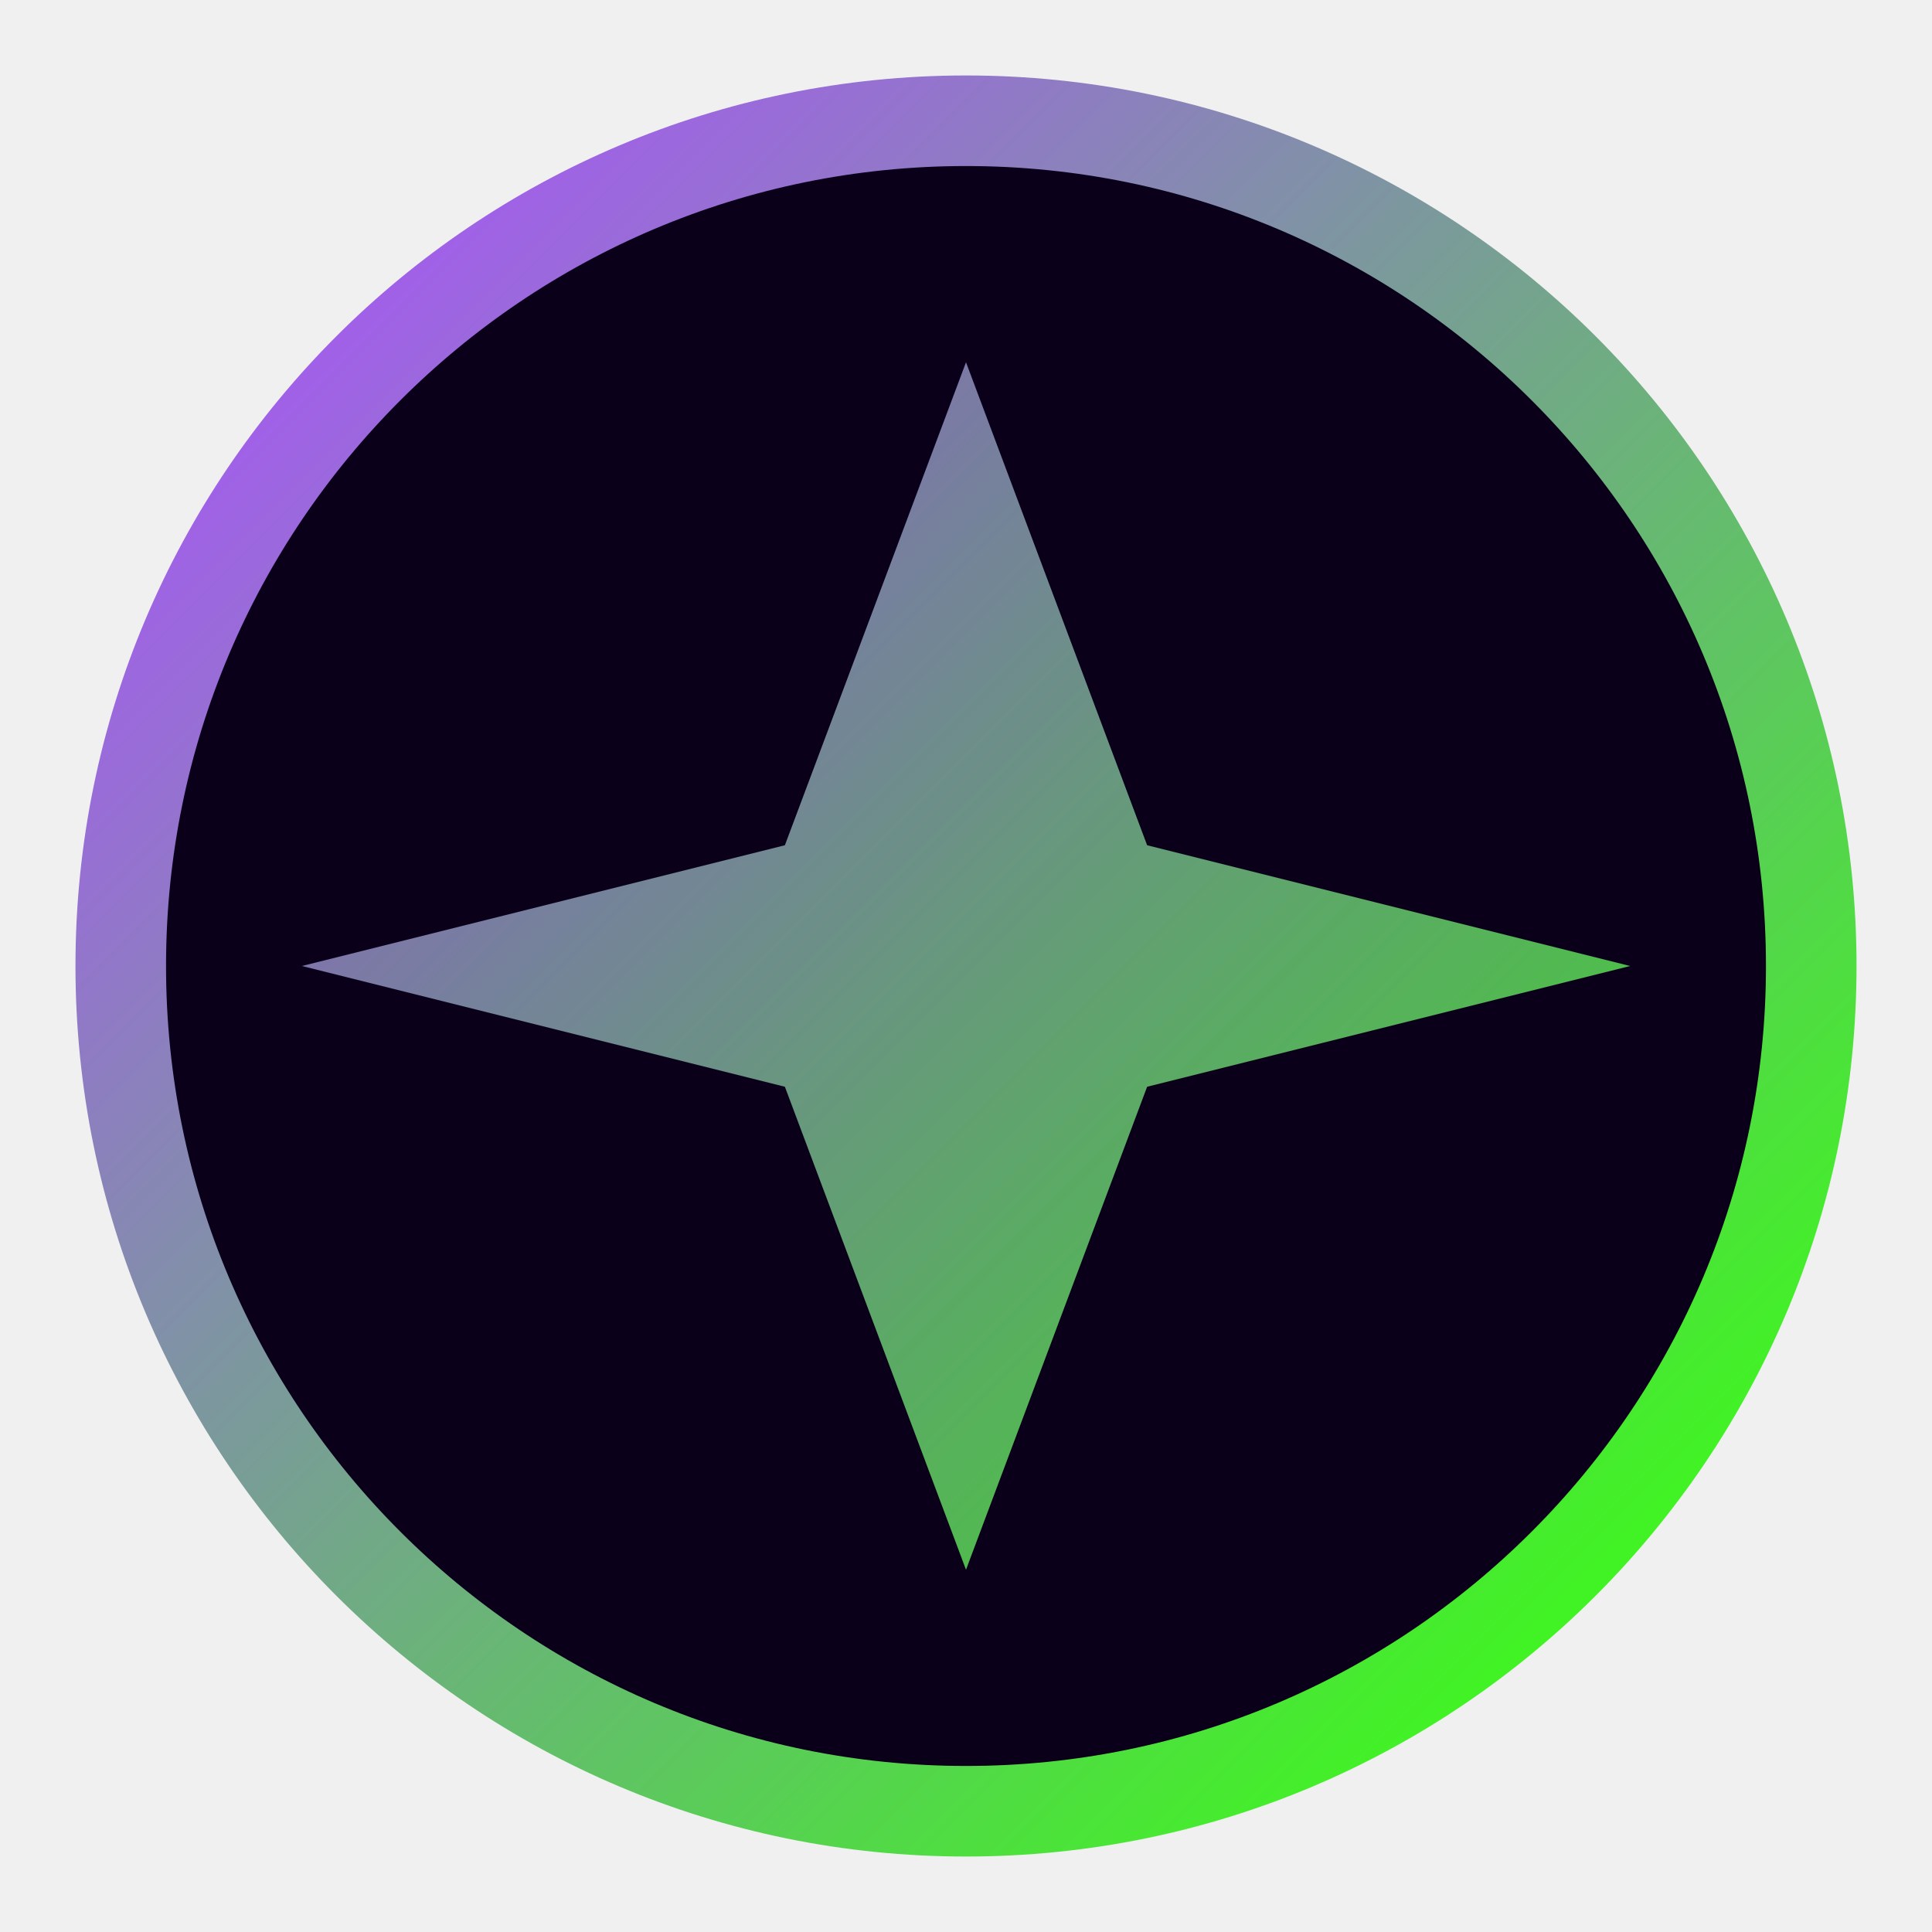
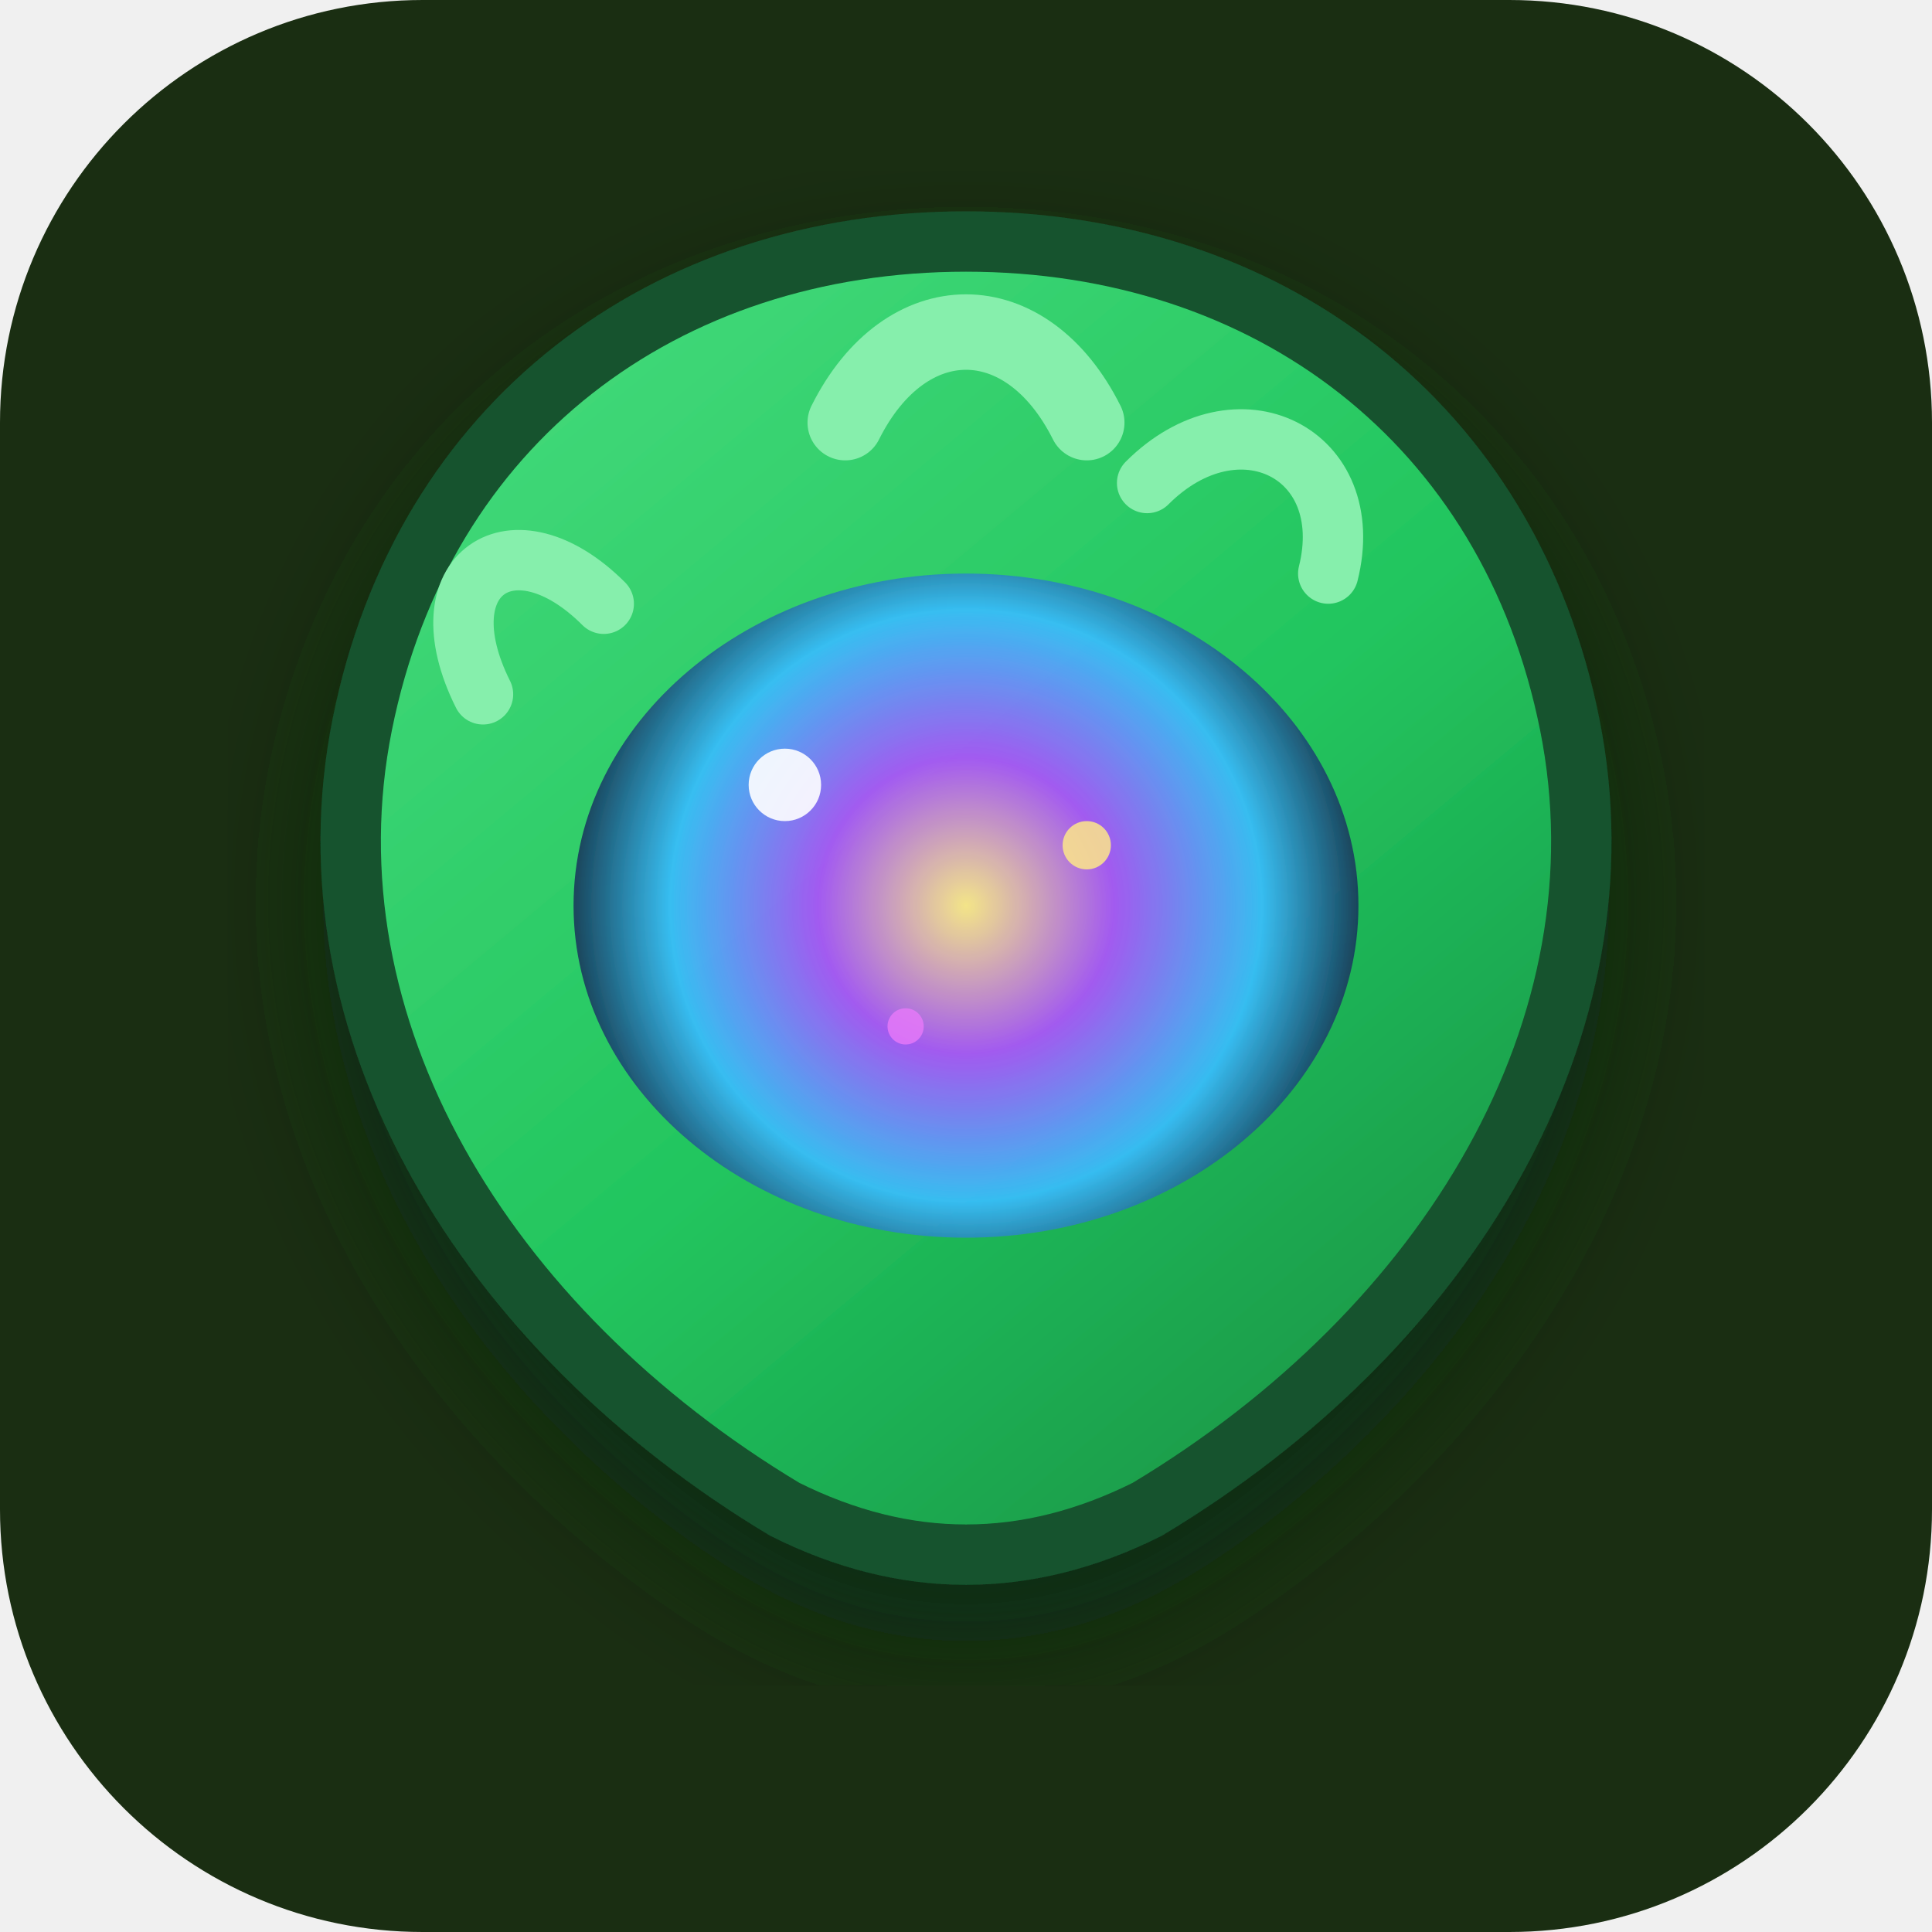
<svg xmlns="http://www.w3.org/2000/svg" viewBox="0 0 64 64" fill="none">
  <defs>
-     <linearGradient id="g" x1="8" y1="8" x2="56" y2="56" gradientUnits="userSpaceOnUse">
-       <stop stop-color="#A855F7" />
-       <stop offset="1" stop-color="#39FF14" />
+     <linearGradient id="nug" x1="12" y1="8" x2="52" y2="56" gradientUnits="userSpaceOnUse">
+       <stop stop-color="#4ADE80" />
+       <stop offset="0.5" stop-color="#22C55E" />
+       <stop offset="1" stop-color="#15803D" />
    </linearGradient>
+     <radialGradient id="galaxy" cx="32" cy="30" r="14" gradientUnits="userSpaceOnUse">
+       <stop stop-color="#FDE68A" />
+       <stop offset="0.35" stop-color="#A855F7" />
+       <stop offset="0.7" stop-color="#38BDF8" />
+       <stop offset="1" stop-color="#0F172A" />
+     </radialGradient>
+     <filter id="chunk" x="-10%" y="-10%" width="120%" height="120%">
+       <feDropShadow dx="0" dy="2" stdDeviation="2" flood-color="#052E16" flood-opacity="0.55" />
+     </filter>
  </defs>
-   <circle cx="32" cy="32" r="28" stroke="url(#g)" stroke-width="3" fill="#0B001A" />
-   <path d="M32 12 L38 28 L54 32 L38 36 L32 52 L26 36 L10 32 L26 28 Z" fill="url(#g)" opacity="0.9" />
+   <rect width="64" height="64" rx="14" fill="#1A2E12" />
+   <g filter="url(#chunk)">
+     <path d="M32 8 C42 8 50 14 52 24 C54 34 48 44 38 50 C34 52 30 52 26 50 C16 44 10 34 12 24 C14 14 22 8 32 8 Z" fill="url(#nug)" stroke="#14532D" stroke-width="2" />
+     <ellipse cx="32" cy="30" rx="13" ry="11" fill="url(#galaxy)" opacity="0.95" />
+     <circle cx="26" cy="26" r="1.2" fill="#fff" opacity="0.9" />
+     <circle cx="36" cy="28" r="0.8" fill="#FDE68A" opacity="0.85" />
+     <circle cx="30" cy="34" r="0.6" fill="#E879F9" opacity="0.8" />
+     <path d="M28 14 C30 10 34 10 36 14" stroke="#86EFAC" stroke-width="2.5" stroke-linecap="round" />
+     <path d="M38 16 C41 13 45 15 44 19" stroke="#86EFAC" stroke-width="2" stroke-linecap="round" />
+     <path d="M20 20 C17 17 14 19 16 23" stroke="#86EFAC" stroke-width="2" stroke-linecap="round" />
+   </g>
</svg>
